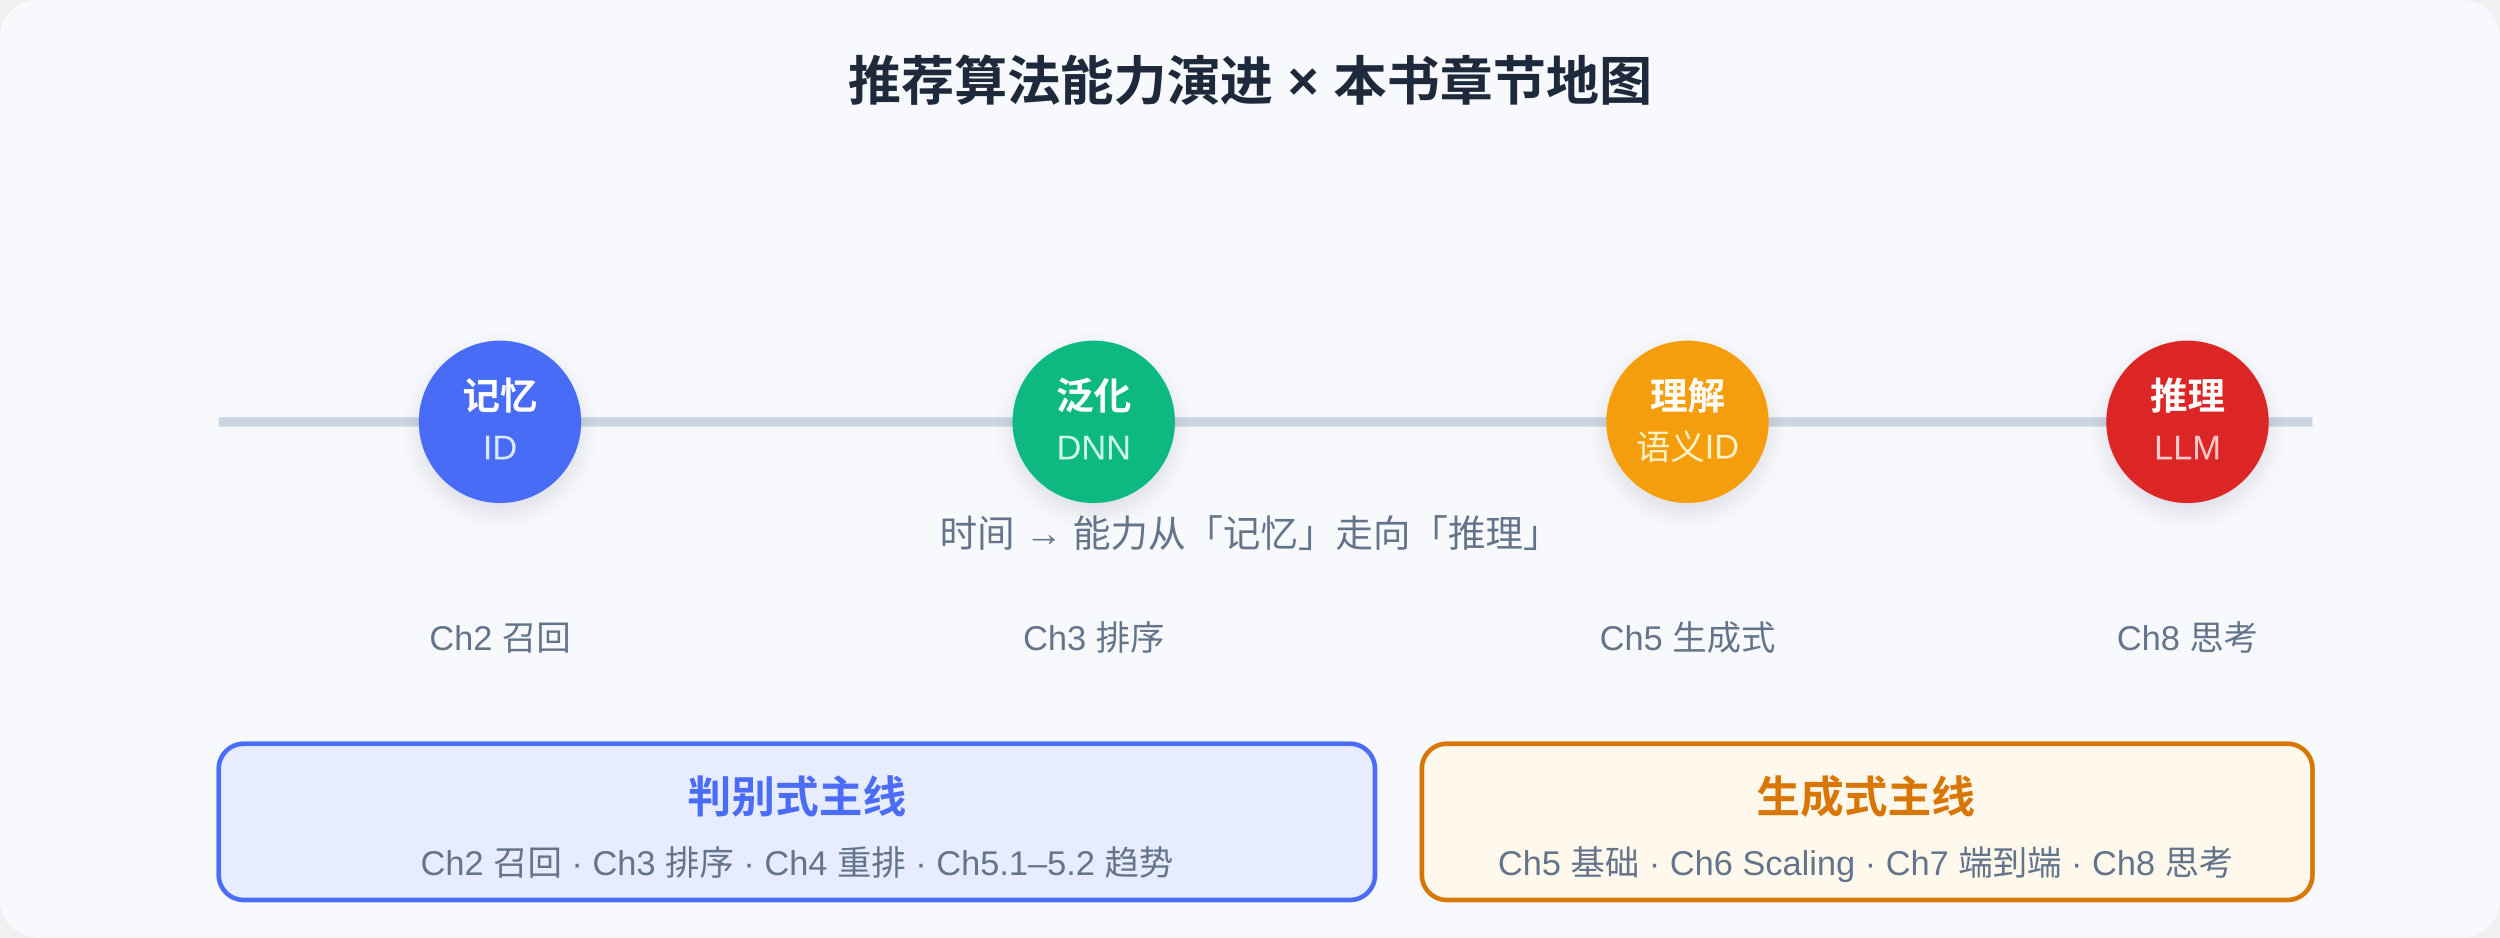
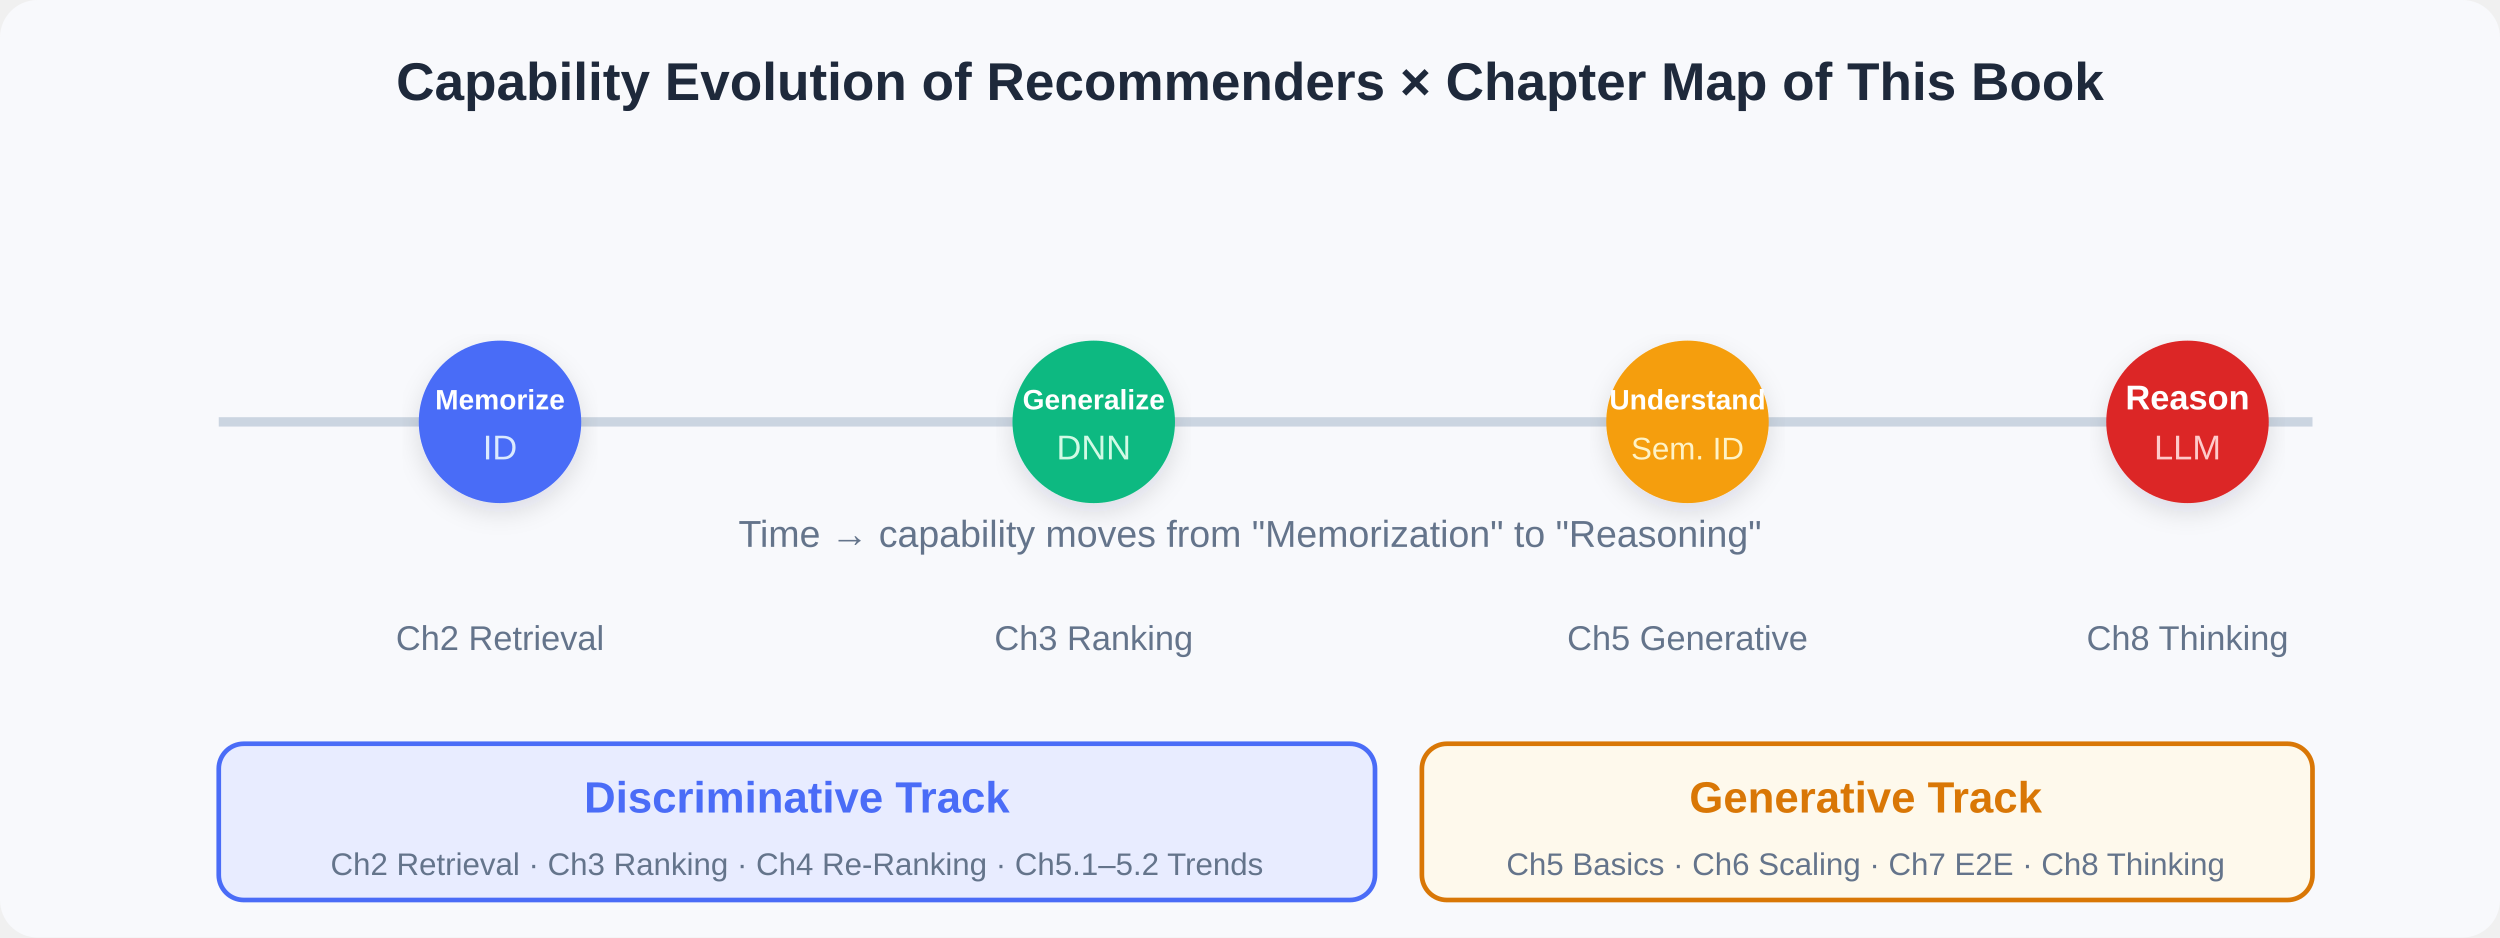
<svg xmlns="http://www.w3.org/2000/svg" width="800" height="300" viewBox="0 0 800 300">
  <defs>
    <marker id="ar" markerWidth="10" markerHeight="10" refX="8" refY="3" orient="auto" markerUnits="strokeWidth">
      <path d="M0,0 L8,3 L0,6 Z" fill="#4A6CF7" />
    </marker>
    <filter id="s5" x="-10%" y="-10%" width="120%" height="130%">
      <feDropShadow dx="0" dy="3" stdDeviation="4" flood-color="#1e293b" flood-opacity="0.12" />
    </filter>
  </defs>
  <rect x="0" y="0" width="800" height="300" fill="#f8f9fc" rx="12" />
-   <text x="400" y="32" text-anchor="middle" font-family="Arial" font-size="17" font-weight="bold" fill="#1e293b">推荐算法能力演进 × 本书章节地图</text>
+   <text x="400" y="32" text-anchor="middle" font-family="Arial" font-size="17" font-weight="bold" fill="#1e293b">Capability Evolution of Recommenders × Chapter Map of This Book</text>
  <line x1="70" y1="135" x2="740" y2="135" stroke="#cbd5e1" stroke-width="3" />
-   <text x="400" y="175" text-anchor="middle" font-family="Arial" font-size="12" fill="#64748b">时间 → 能力从「记忆」走向「推理」</text>
+   <text x="400" y="175" text-anchor="middle" font-family="Arial" font-size="12" fill="#64748b">Time → capability moves from "Memorization" to "Reasoning"</text>
  <g>
    <circle cx="160" cy="135" r="26" fill="#4A6CF7" filter="url(#s5)" />
-     <text x="160" y="131" text-anchor="middle" font-family="Arial" font-size="12" font-weight="bold" fill="#fff">记忆</text>
+     <text x="160" y="131" text-anchor="middle" font-family="Arial" font-size="9" font-weight="bold" fill="#fff">Memorize</text>
    <text x="160" y="147" text-anchor="middle" font-family="Arial" font-size="11" fill="#dbeafe">ID</text>
-     <text x="160" y="208" text-anchor="middle" font-family="Arial" font-size="11" fill="#64748b">Ch2 召回</text>
+     <text x="160" y="208" text-anchor="middle" font-family="Arial" font-size="11" fill="#64748b">Ch2 Retrieval</text>
  </g>
  <g>
    <circle cx="350" cy="135" r="26" fill="#10b981" filter="url(#s5)" />
-     <text x="350" y="131" text-anchor="middle" font-family="Arial" font-size="12" font-weight="bold" fill="#fff">泛化</text>
+     <text x="350" y="131" text-anchor="middle" font-family="Arial" font-size="9" font-weight="bold" fill="#fff">Generalize</text>
    <text x="350" y="147" text-anchor="middle" font-family="Arial" font-size="11" fill="#d1fae5">DNN</text>
-     <text x="350" y="208" text-anchor="middle" font-family="Arial" font-size="11" fill="#64748b">Ch3 排序</text>
+     <text x="350" y="208" text-anchor="middle" font-family="Arial" font-size="11" fill="#64748b">Ch3 Ranking</text>
  </g>
  <g>
    <circle cx="540" cy="135" r="26" fill="#f59e0b" filter="url(#s5)" />
-     <text x="540" y="131" text-anchor="middle" font-family="Arial" font-size="12" font-weight="bold" fill="#fff">理解</text>
-     <text x="540" y="147" text-anchor="middle" font-family="Arial" font-size="11" fill="#fef3c7">语义ID</text>
-     <text x="540" y="208" text-anchor="middle" font-family="Arial" font-size="11" fill="#64748b">Ch5 生成式</text>
+     <text x="540" y="131" text-anchor="middle" font-family="Arial" font-size="9" font-weight="bold" fill="#fff">Understand</text>
+     <text x="540" y="147" text-anchor="middle" font-family="Arial" font-size="10" fill="#fef3c7">Sem. ID</text>
+     <text x="540" y="208" text-anchor="middle" font-family="Arial" font-size="11" fill="#64748b">Ch5 Generative</text>
  </g>
  <g>
    <circle cx="700" cy="135" r="26" fill="#dc2626" filter="url(#s5)" />
-     <text x="700" y="131" text-anchor="middle" font-family="Arial" font-size="12" font-weight="bold" fill="#fff">推理</text>
+     <text x="700" y="131" text-anchor="middle" font-family="Arial" font-size="11" font-weight="bold" fill="#fff">Reason</text>
    <text x="700" y="147" text-anchor="middle" font-family="Arial" font-size="11" fill="#fecaca">LLM</text>
-     <text x="700" y="208" text-anchor="middle" font-family="Arial" font-size="11" fill="#64748b">Ch8 思考</text>
+     <text x="700" y="208" text-anchor="middle" font-family="Arial" font-size="11" fill="#64748b">Ch8 Thinking</text>
  </g>
  <rect x="70" y="238" width="370" height="50" rx="8" fill="#e8ecff" stroke="#4A6CF7" stroke-width="1.5" />
-   <text x="255" y="260" text-anchor="middle" font-family="Arial" font-size="14" font-weight="bold" fill="#4A6CF7">判别式主线</text>
-   <text x="255" y="280" text-anchor="middle" font-family="Arial" font-size="11" fill="#64748b">Ch2 召回 · Ch3 排序 · Ch4 重排 · Ch5.1–5.2 趋势</text>
+   <text x="255" y="260" text-anchor="middle" font-family="Arial" font-size="14" font-weight="bold" fill="#4A6CF7">Discriminative Track</text>
+   <text x="255" y="280" text-anchor="middle" font-family="Arial" font-size="10" fill="#64748b">Ch2 Retrieval · Ch3 Ranking · Ch4 Re-Ranking · Ch5.1–5.2 Trends</text>
  <rect x="455" y="238" width="285" height="50" rx="8" fill="#fef9ec" stroke="#d97706" stroke-width="1.5" />
-   <text x="597" y="260" text-anchor="middle" font-family="Arial" font-size="14" font-weight="bold" fill="#d97706">生成式主线</text>
-   <text x="597" y="280" text-anchor="middle" font-family="Arial" font-size="11" fill="#64748b">Ch5 基础 · Ch6 Scaling · Ch7 端到端 · Ch8 思考</text>
+   <text x="597" y="260" text-anchor="middle" font-family="Arial" font-size="14" font-weight="bold" fill="#d97706">Generative Track</text>
+   <text x="597" y="280" text-anchor="middle" font-family="Arial" font-size="10" fill="#64748b">Ch5 Basics · Ch6 Scaling · Ch7 E2E · Ch8 Thinking</text>
</svg>
